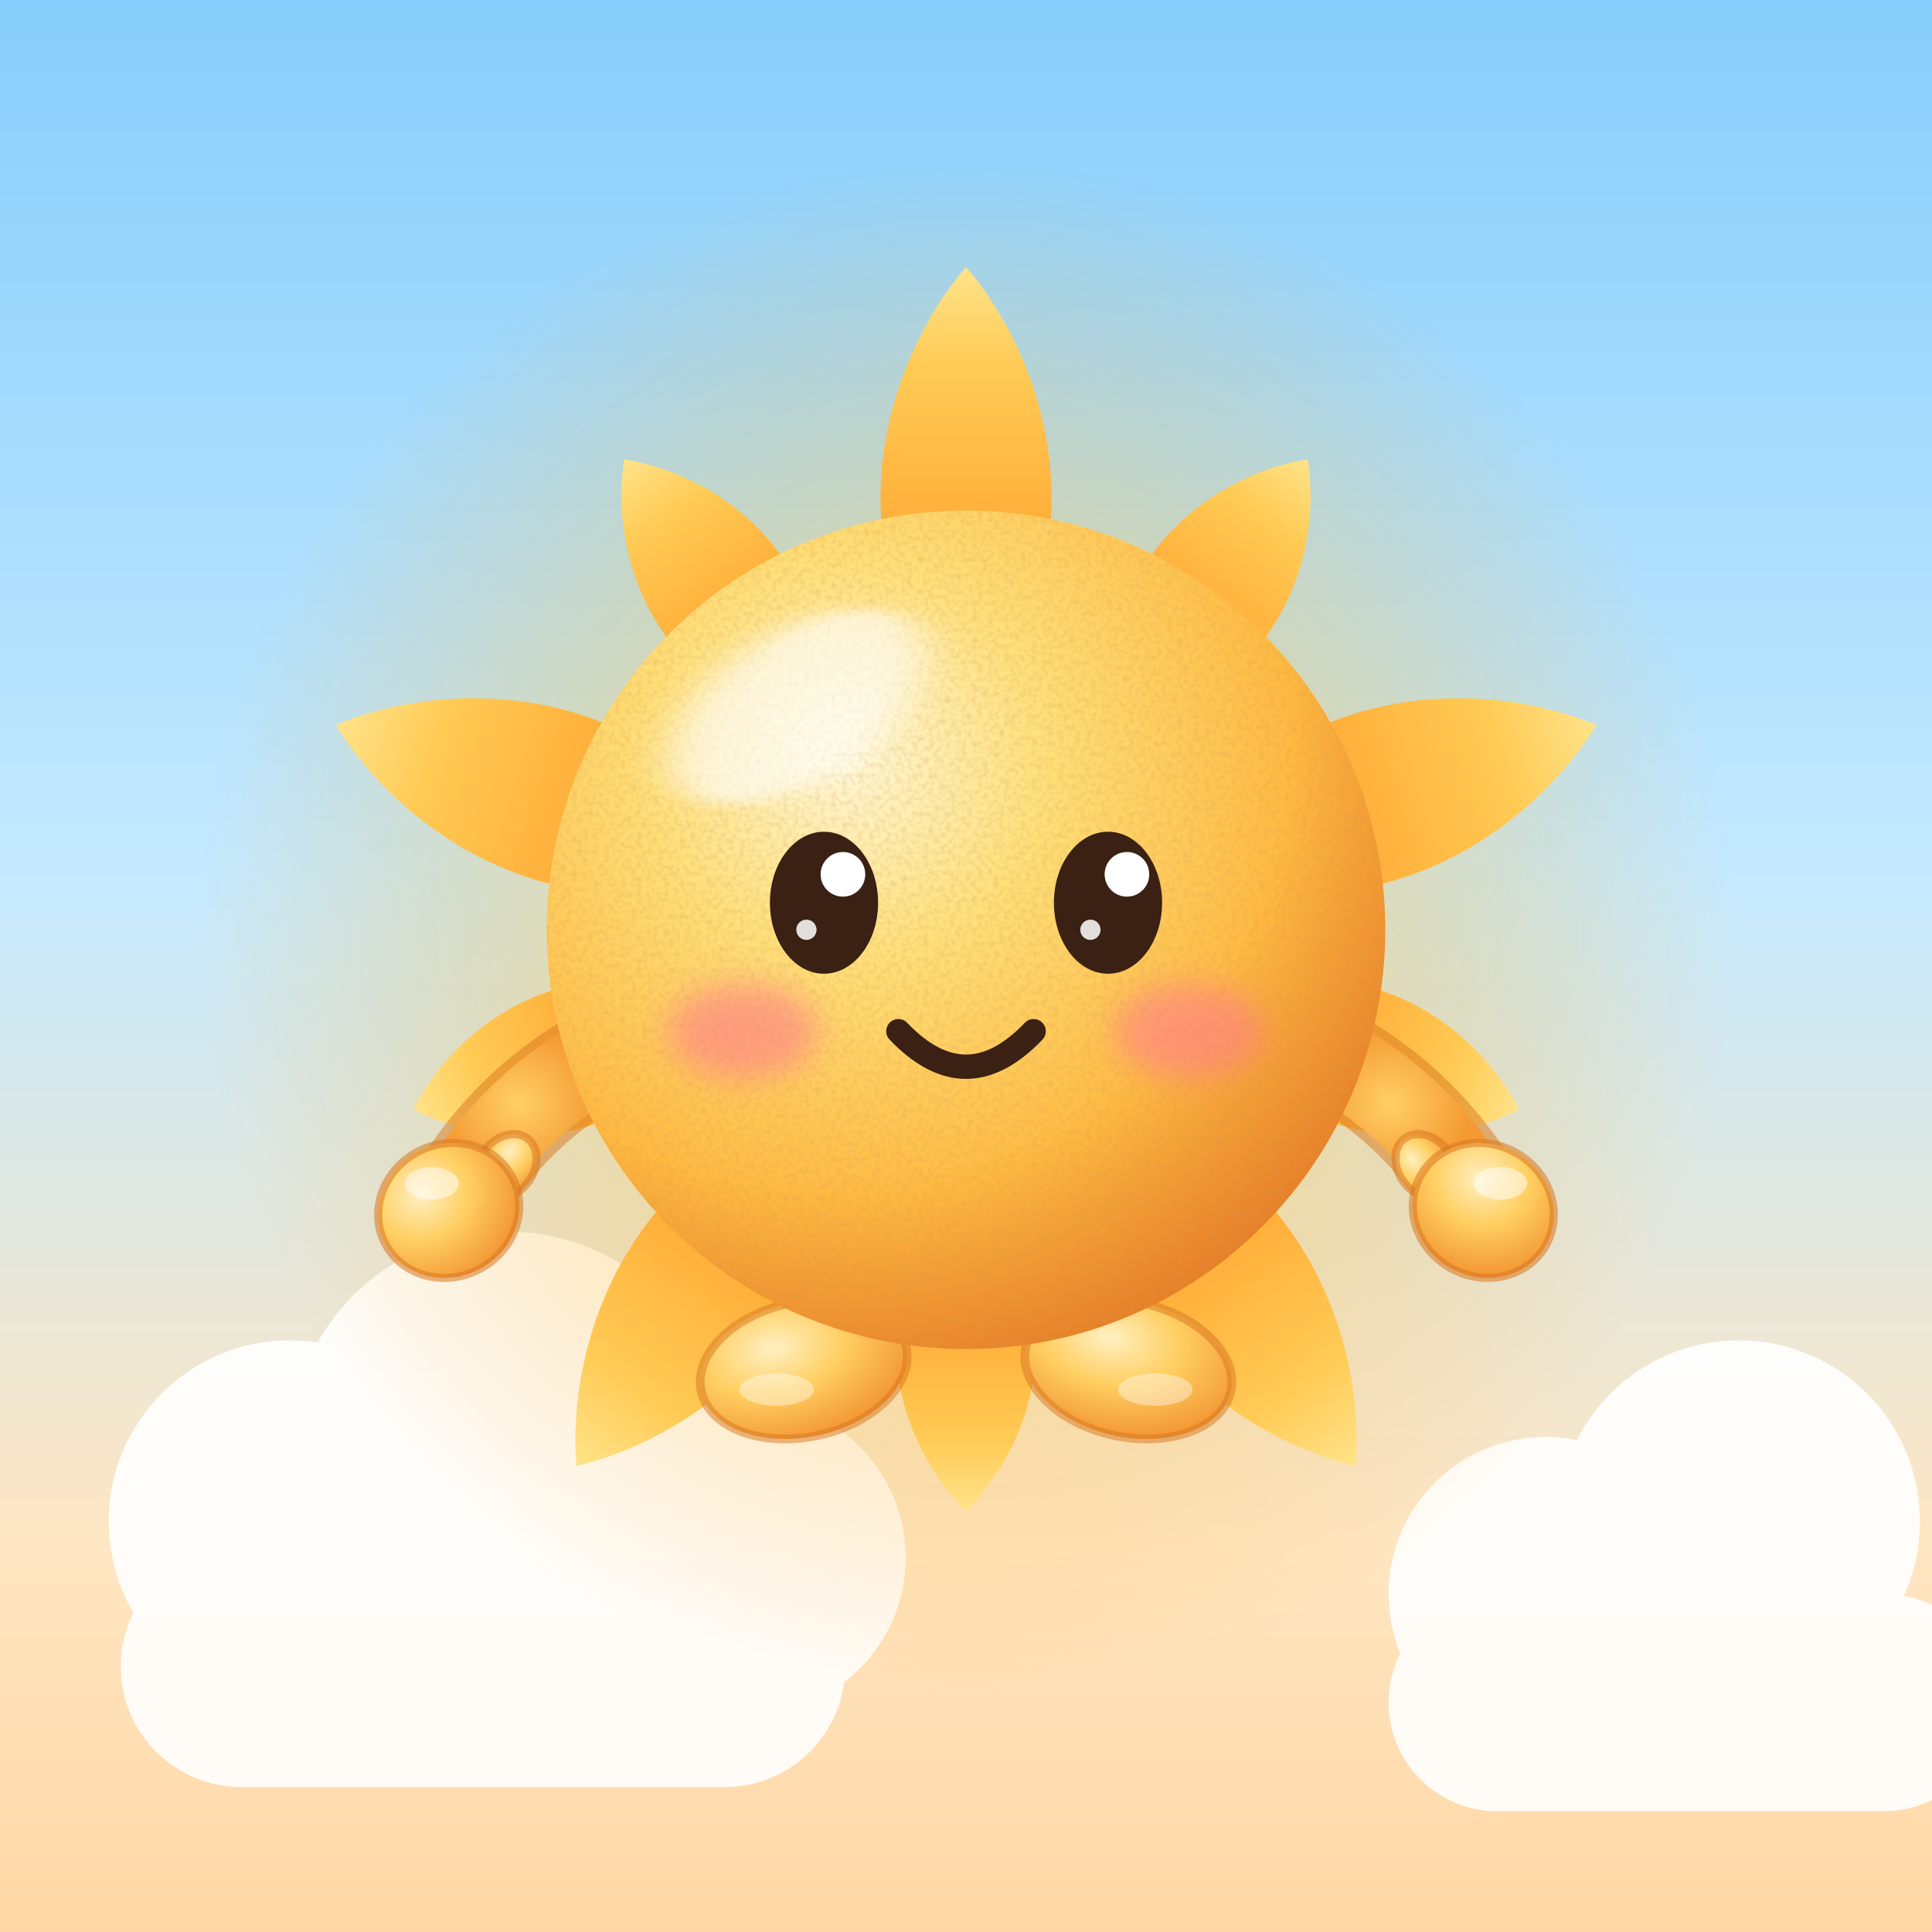
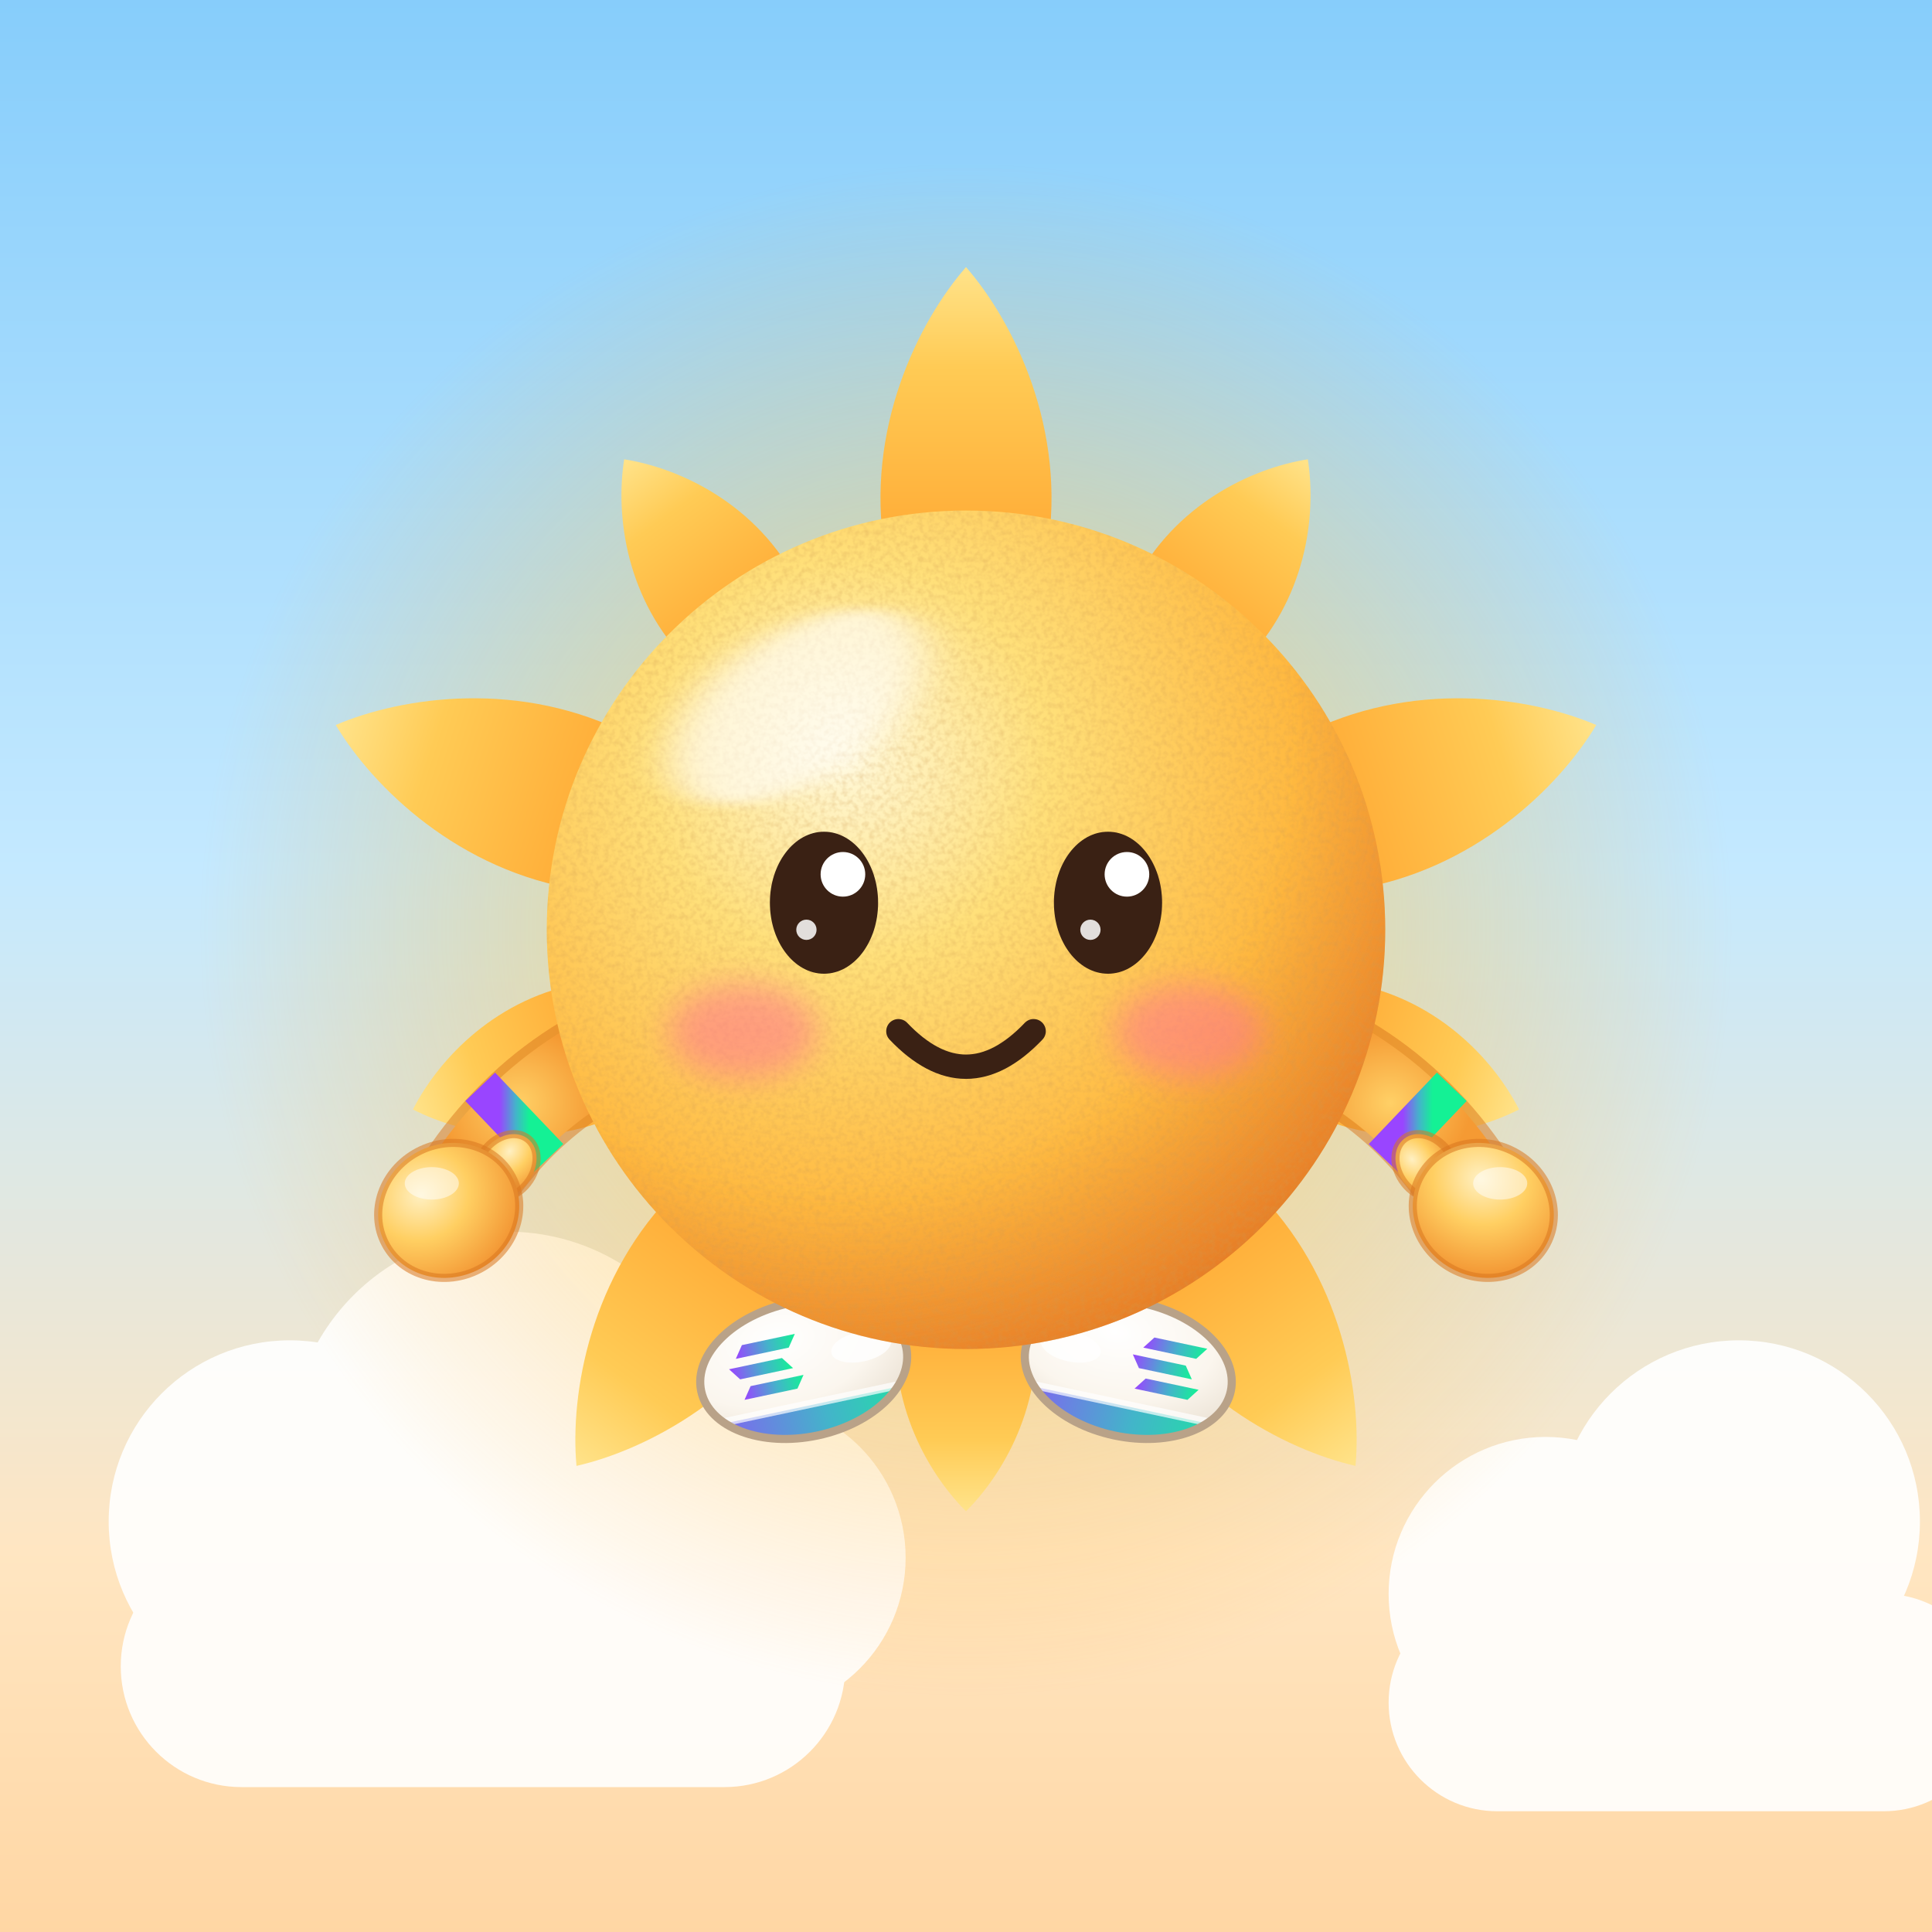
<svg xmlns="http://www.w3.org/2000/svg" width="1024" height="1024" viewBox="-160 -160 320 320">
  <defs>
    <linearGradient id="sky" x1="0" y1="0" x2="0" y2="1">
      <stop offset="0" stop-color="#86CDFB" />
      <stop offset="0.45" stop-color="#C4E9FF" />
      <stop offset="0.8" stop-color="#FFE6C2" />
      <stop offset="1" stop-color="#FFD6A3" />
    </linearGradient>
    <radialGradient id="halo">
      <stop offset="0" stop-color="#FFE896" stop-opacity="0.95" />
      <stop offset="0.5" stop-color="#FFC650" stop-opacity="0.4" />
      <stop offset="1" stop-color="#FFB238" stop-opacity="0" />
    </radialGradient>
    <radialGradient id="body" cx="36%" cy="30%" r="78%">
      <stop offset="0" stop-color="#FFF8D8" />
      <stop offset="0.3" stop-color="#FFE07A" />
      <stop offset="0.68" stop-color="#FFB940" />
      <stop offset="1" stop-color="#F3892C" />
    </radialGradient>
    <radialGradient id="shade" cx="34%" cy="26%" r="90%">
      <stop offset="0.6" stop-color="#B9470F" stop-opacity="0" />
      <stop offset="1" stop-color="#B9470F" stop-opacity="0.34" />
    </radialGradient>
    <linearGradient id="ray" x1="0" y1="1" x2="0" y2="0">
      <stop offset="0" stop-color="#FFAA35" />
      <stop offset="0.65" stop-color="#FFCB55" />
      <stop offset="1" stop-color="#FFE38A" />
    </linearGradient>
    <radialGradient id="arm" cx="40%" cy="35%" r="70%">
      <stop offset="0" stop-color="#FFD066" />
      <stop offset="1" stop-color="#F59A33" />
    </radialGradient>
    <radialGradient id="mitten" cx="38%" cy="30%" r="75%">
      <stop offset="0" stop-color="#FFF0C2" />
      <stop offset="0.45" stop-color="#FFCF62" />
      <stop offset="1" stop-color="#F29230" />
+     </radialGradient>
+     <linearGradient id="sol" x1="0" y1="0" x2="1" y2="0">
+       <stop offset="0" stop-color="#9945FF" />
+       <stop offset="0.55" stop-color="#43B4CA" />
+       <stop offset="1" stop-color="#14F195" />
+     </linearGradient>
+     <radialGradient id="shoe" cx="40%" cy="25%" r="80%">
+       <stop offset="0" stop-color="#FFFFFF" />
+       <stop offset="0.6" stop-color="#FBF6EE" />
+       <stop offset="1" stop-color="#E9DFD1" />
    </radialGradient>
    <filter id="blur" x="-50%" y="-50%" width="200%" height="200%">
      <feGaussianBlur stdDeviation="2.4" />
    </filter>
    <filter id="felt" x="0" y="0" width="100%" height="100%">
      <feTurbulence type="fractalNoise" baseFrequency="1.25" numOctaves="2" seed="11" />
      <feColorMatrix type="matrix" values="0 0 0 0 0.62  0 0 0 0 0.32  0 0 0 0 0.08  0 0 0 1.1 -0.42" />
    </filter>
    <clipPath id="bodyclip">
      <circle r="62" />
    </clipPath>
  </defs>
  <rect x="-160" y="-160" width="320" height="320" fill="url(#sky)" />
  <g fill="#FFFFFF" opacity="0.9">
    <circle cx="-112" cy="92" r="30" />
    <circle cx="-76" cy="80" r="36" />
    <circle cx="-36" cy="98" r="26" />
    <rect x="-140" y="96" width="120" height="40" rx="20" />
    <circle cx="96" cy="104" r="26" />
    <circle cx="128" cy="92" r="30" />
    <rect x="70" y="104" width="100" height="36" rx="18" />
  </g>
  <g transform="translate(0 -6) scale(1.12)">
    <circle r="114" fill="url(#halo)" />
    <g>
      <path d="M -12 -56 C -15 -74 -7 -90 0 -98 C 7 -90 15 -74 12 -56 Z" transform="rotate(0)" fill="url(#ray)" />
      <path d="M -10 -56 C -12 -69 -6 -80 0 -86 C 6 -80 12 -69 10 -56 Z" transform="rotate(36)" fill="url(#ray)" />
      <path d="M -12 -56 C -15 -74 -7 -90 0 -98 C 7 -90 15 -74 12 -56 Z" transform="rotate(72)" fill="url(#ray)" />
      <path d="M -10 -56 C -12 -69 -6 -80 0 -86 C 6 -80 12 -69 10 -56 Z" transform="rotate(108)" fill="url(#ray)" />
      <path d="M -12 -56 C -15 -74 -7 -90 0 -98 C 7 -90 15 -74 12 -56 Z" transform="rotate(144)" fill="url(#ray)" />
      <path d="M -10 -56 C -12 -69 -6 -80 0 -86 C 6 -80 12 -69 10 -56 Z" transform="rotate(180)" fill="url(#ray)" />
      <path d="M -12 -56 C -15 -74 -7 -90 0 -98 C 7 -90 15 -74 12 -56 Z" transform="rotate(216)" fill="url(#ray)" />
      <path d="M -10 -56 C -12 -69 -6 -80 0 -86 C 6 -80 12 -69 10 -56 Z" transform="rotate(252)" fill="url(#ray)" />
      <path d="M -12 -56 C -15 -74 -7 -90 0 -98 C 7 -90 15 -74 12 -56 Z" transform="rotate(288)" fill="url(#ray)" />
      <path d="M -10 -56 C -12 -69 -6 -80 0 -86 C 6 -80 12 -69 10 -56 Z" transform="rotate(324)" fill="url(#ray)" />
    </g>
    <path d="M -56 20 Q -66 26 -73 36" fill="none" stroke="#D9761F" stroke-opacity="0.5" stroke-width="15" stroke-linecap="round" />
    <path d="M -56 20 Q -66 26 -73 36" fill="none" stroke="url(#arm)" stroke-width="12.4" stroke-linecap="round" />
+     <path d="M -64.6 26.4 L -69 30.6" stroke="url(#sol)" stroke-width="14.6" />
    <ellipse cx="-68" cy="35" rx="4" ry="5.2" transform="rotate(38 -68 35)" fill="url(#mitten)" stroke="#D9761F" stroke-opacity="0.55" stroke-width="1.2" />
    <ellipse cx="-76.5" cy="41.5" rx="10.6" ry="9.8" transform="rotate(-28 -76.5 41.5)" fill="url(#mitten)" stroke="#D9761F" stroke-opacity="0.55" stroke-width="1.2" />
    <ellipse cx="-79" cy="37.5" rx="4" ry="2.4" fill="#fff" opacity="0.5" />
    <path d="M 56 20 Q 66 26 73 36" fill="none" stroke="#D9761F" stroke-opacity="0.5" stroke-width="15" stroke-linecap="round" />
    <path d="M 56 20 Q 66 26 73 36" fill="none" stroke="url(#arm)" stroke-width="12.4" stroke-linecap="round" />
+     <path d="M 64.6 26.4 L 69 30.6" stroke="url(#sol)" stroke-width="14.6" />
    <ellipse cx="68" cy="35" rx="4" ry="5.2" transform="rotate(-38 68 35)" fill="url(#mitten)" stroke="#D9761F" stroke-opacity="0.55" stroke-width="1.2" />
    <ellipse cx="76.5" cy="41.5" rx="10.6" ry="9.8" transform="rotate(28 76.5 41.5)" fill="url(#mitten)" stroke="#D9761F" stroke-opacity="0.55" stroke-width="1.2" />
    <ellipse cx="79" cy="37.5" rx="4" ry="2.4" fill="#fff" opacity="0.5" />
-     <ellipse cx="-24" cy="65" rx="15.5" ry="10" transform="rotate(-12 -24 65)" fill="url(#mitten)" stroke="#D9761F" stroke-opacity="0.5" stroke-width="1.3" />
-     <ellipse cx="-28" cy="68" rx="5.5" ry="2.4" fill="#fff" opacity="0.4" />
-     <ellipse cx="24" cy="65" rx="15.5" ry="10" transform="rotate(12 24 65)" fill="url(#mitten)" stroke="#D9761F" stroke-opacity="0.5" stroke-width="1.3" />
-     <ellipse cx="28" cy="68" rx="5.5" ry="2.4" fill="#fff" opacity="0.4" />
+     <clipPath id="shoe-l">
+       <ellipse cx="-24" cy="65" rx="15.5" ry="10" transform="rotate(-12 -24 65)" />
+     </clipPath>
+     <ellipse cx="-24" cy="65" rx="15.5" ry="10" transform="rotate(-12 -24 65)" fill="url(#shoe)" />
+     <g clip-path="url(#shoe-l)">
+       <rect x="-44" y="70.4" width="40" height="8" transform="rotate(-12 -24 65)" fill="url(#sol)" />
+       <rect x="-44" y="69.6" width="40" height="1.2" transform="rotate(-12 -24 65)" fill="#fff" opacity="0.7" />
+     </g>
+     <g transform="rotate(-12 -24 65)" fill="url(#sol)">
+       <path d="M -33.5 61.4 L -25.5 61.4 L -24.2 59.6 L -32.2 59.6 Z" />
+       <path d="M -33.5 64.5 L -25.5 64.5 L -26.8 62.7 L -34.8 62.7 Z" />
+       <path d="M -33.5 67.6 L -25.5 67.6 L -24.2 65.8 L -32.2 65.8 Z" />
+     </g>
+     <ellipse cx="-24" cy="65" rx="15.5" ry="10" transform="rotate(-12 -24 65)" fill="none" stroke="#B9A288" stroke-width="1.2" />
+     <ellipse cx="-15" cy="63.5" rx="4.5" ry="2.2" transform="rotate(-12 -24 65)" fill="#fff" opacity="0.8" />
+     <clipPath id="shoe-r">
+       <ellipse cx="24" cy="65" rx="15.5" ry="10" transform="rotate(12 24 65)" />
+     </clipPath>
+     <ellipse cx="24" cy="65" rx="15.5" ry="10" transform="rotate(12 24 65)" fill="url(#shoe)" />
+     <g clip-path="url(#shoe-r)">
+       <rect x="4" y="70.4" width="40" height="8" transform="rotate(12 24 65)" fill="url(#sol)" />
+       <rect x="4" y="69.6" width="40" height="1.2" transform="rotate(12 24 65)" fill="#fff" opacity="0.7" />
+     </g>
+     <g transform="rotate(12 24 65)" fill="url(#sol)">
+       <path d="M 25.5 61.4 L 33.5 61.4 L 34.8 59.6 L 26.8 59.6 Z" />
+       <path d="M 25.5 64.5 L 33.5 64.5 L 32.2 62.7 L 24.2 62.7 Z" />
+       <path d="M 25.5 67.6 L 33.5 67.6 L 34.8 65.8 L 26.8 65.8 Z" />
+     </g>
+     <ellipse cx="24" cy="65" rx="15.5" ry="10" transform="rotate(12 24 65)" fill="none" stroke="#B9A288" stroke-width="1.2" />
+     <ellipse cx="15" cy="63.5" rx="4.5" ry="2.2" transform="rotate(12 24 65)" fill="#fff" opacity="0.8" />
    <circle r="62" fill="url(#body)" />
    <circle r="62" fill="url(#shade)" />
    <rect x="-62" y="-62" width="124" height="124" clip-path="url(#bodyclip)" filter="url(#felt)" opacity="0.5" />
    <ellipse cx="-25" cy="-33" rx="21" ry="11" transform="rotate(-32 -25 -33)" fill="#fff" opacity="0.62" filter="url(#blur)" />
    <g filter="url(#blur)" opacity="0.6">
      <ellipse cx="-33" cy="15" rx="11" ry="7" fill="#FF7C8C" />
      <ellipse cx="33" cy="15" rx="11" ry="7" fill="#FF7C8C" />
    </g>
    <ellipse cx="-21" cy="-4" rx="8" ry="10.5" fill="#3A2114" />
    <circle cx="-18.2" cy="-8.2" r="3.3" fill="#fff" />
    <circle cx="-23.6" cy="0" r="1.5" fill="#fff" opacity="0.85" />
    <ellipse cx="21" cy="-4" rx="8" ry="10.5" fill="#3A2114" />
    <circle cx="23.8" cy="-8.2" r="3.3" fill="#fff" />
    <circle cx="18.4" cy="0" r="1.5" fill="#fff" opacity="0.85" />
    <path d="M -10 15 Q 0 25.5 10 15" stroke="#3A2114" stroke-width="3.6" stroke-linecap="round" fill="none" />
  </g>
</svg>
